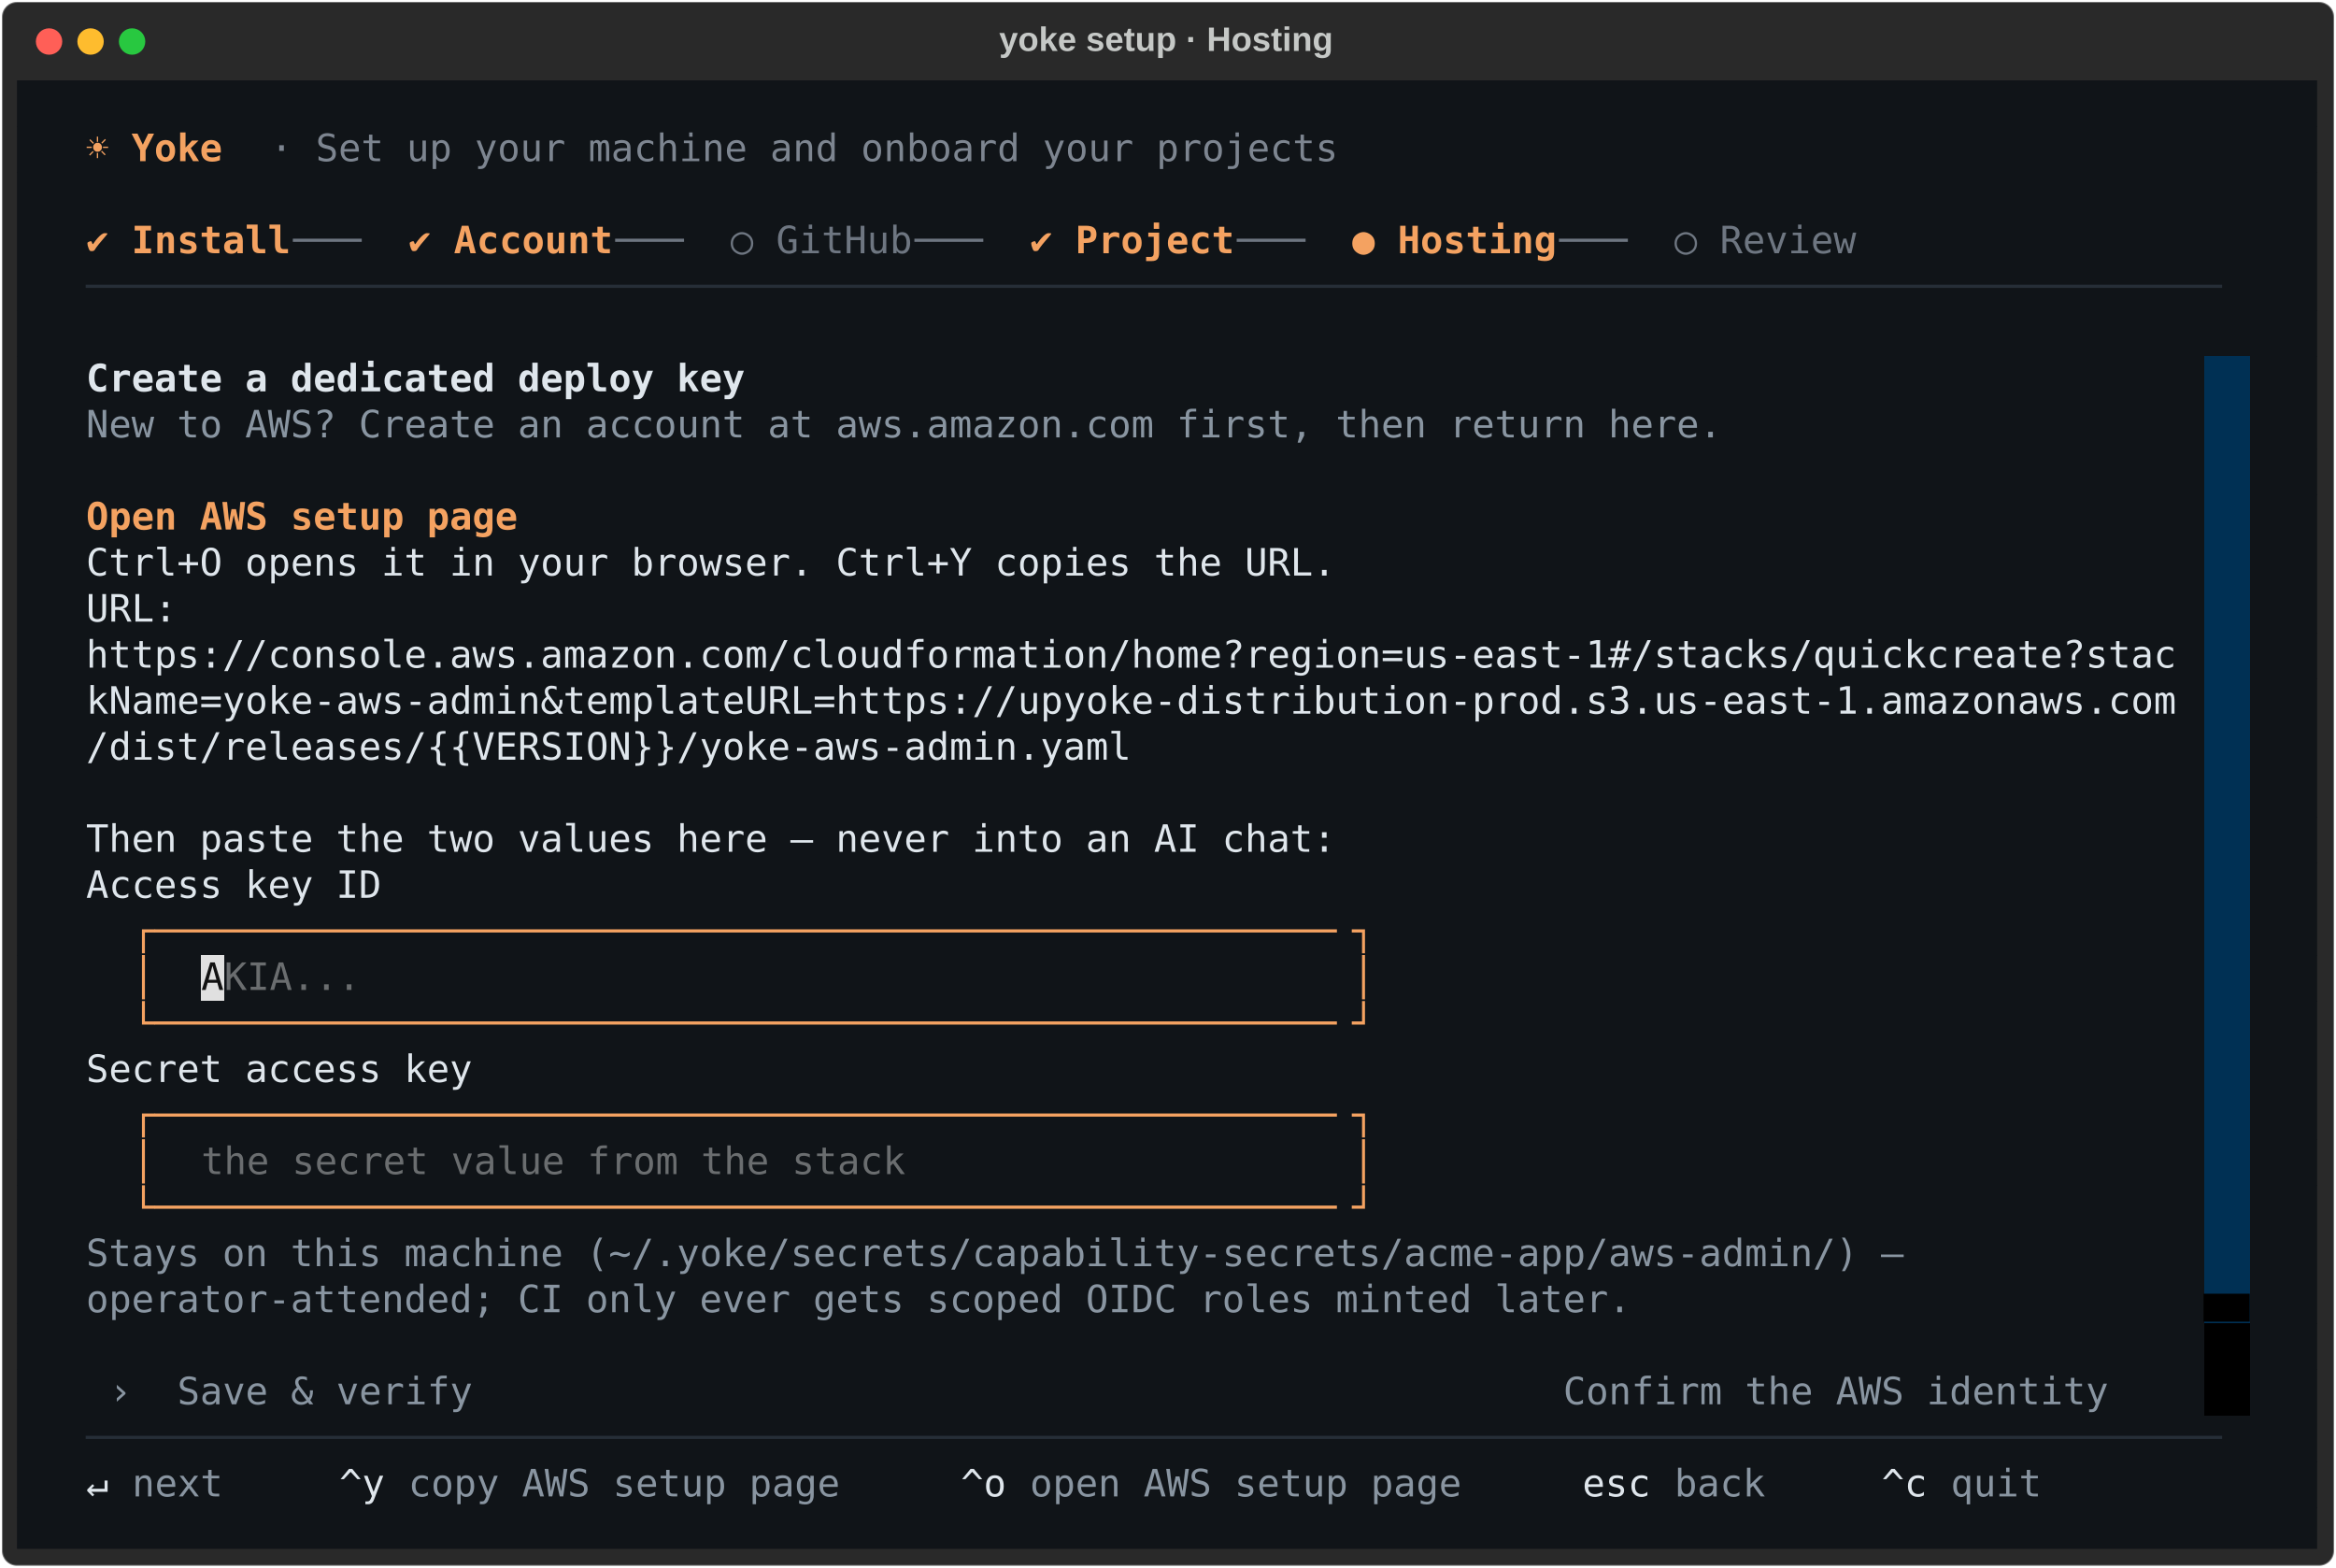
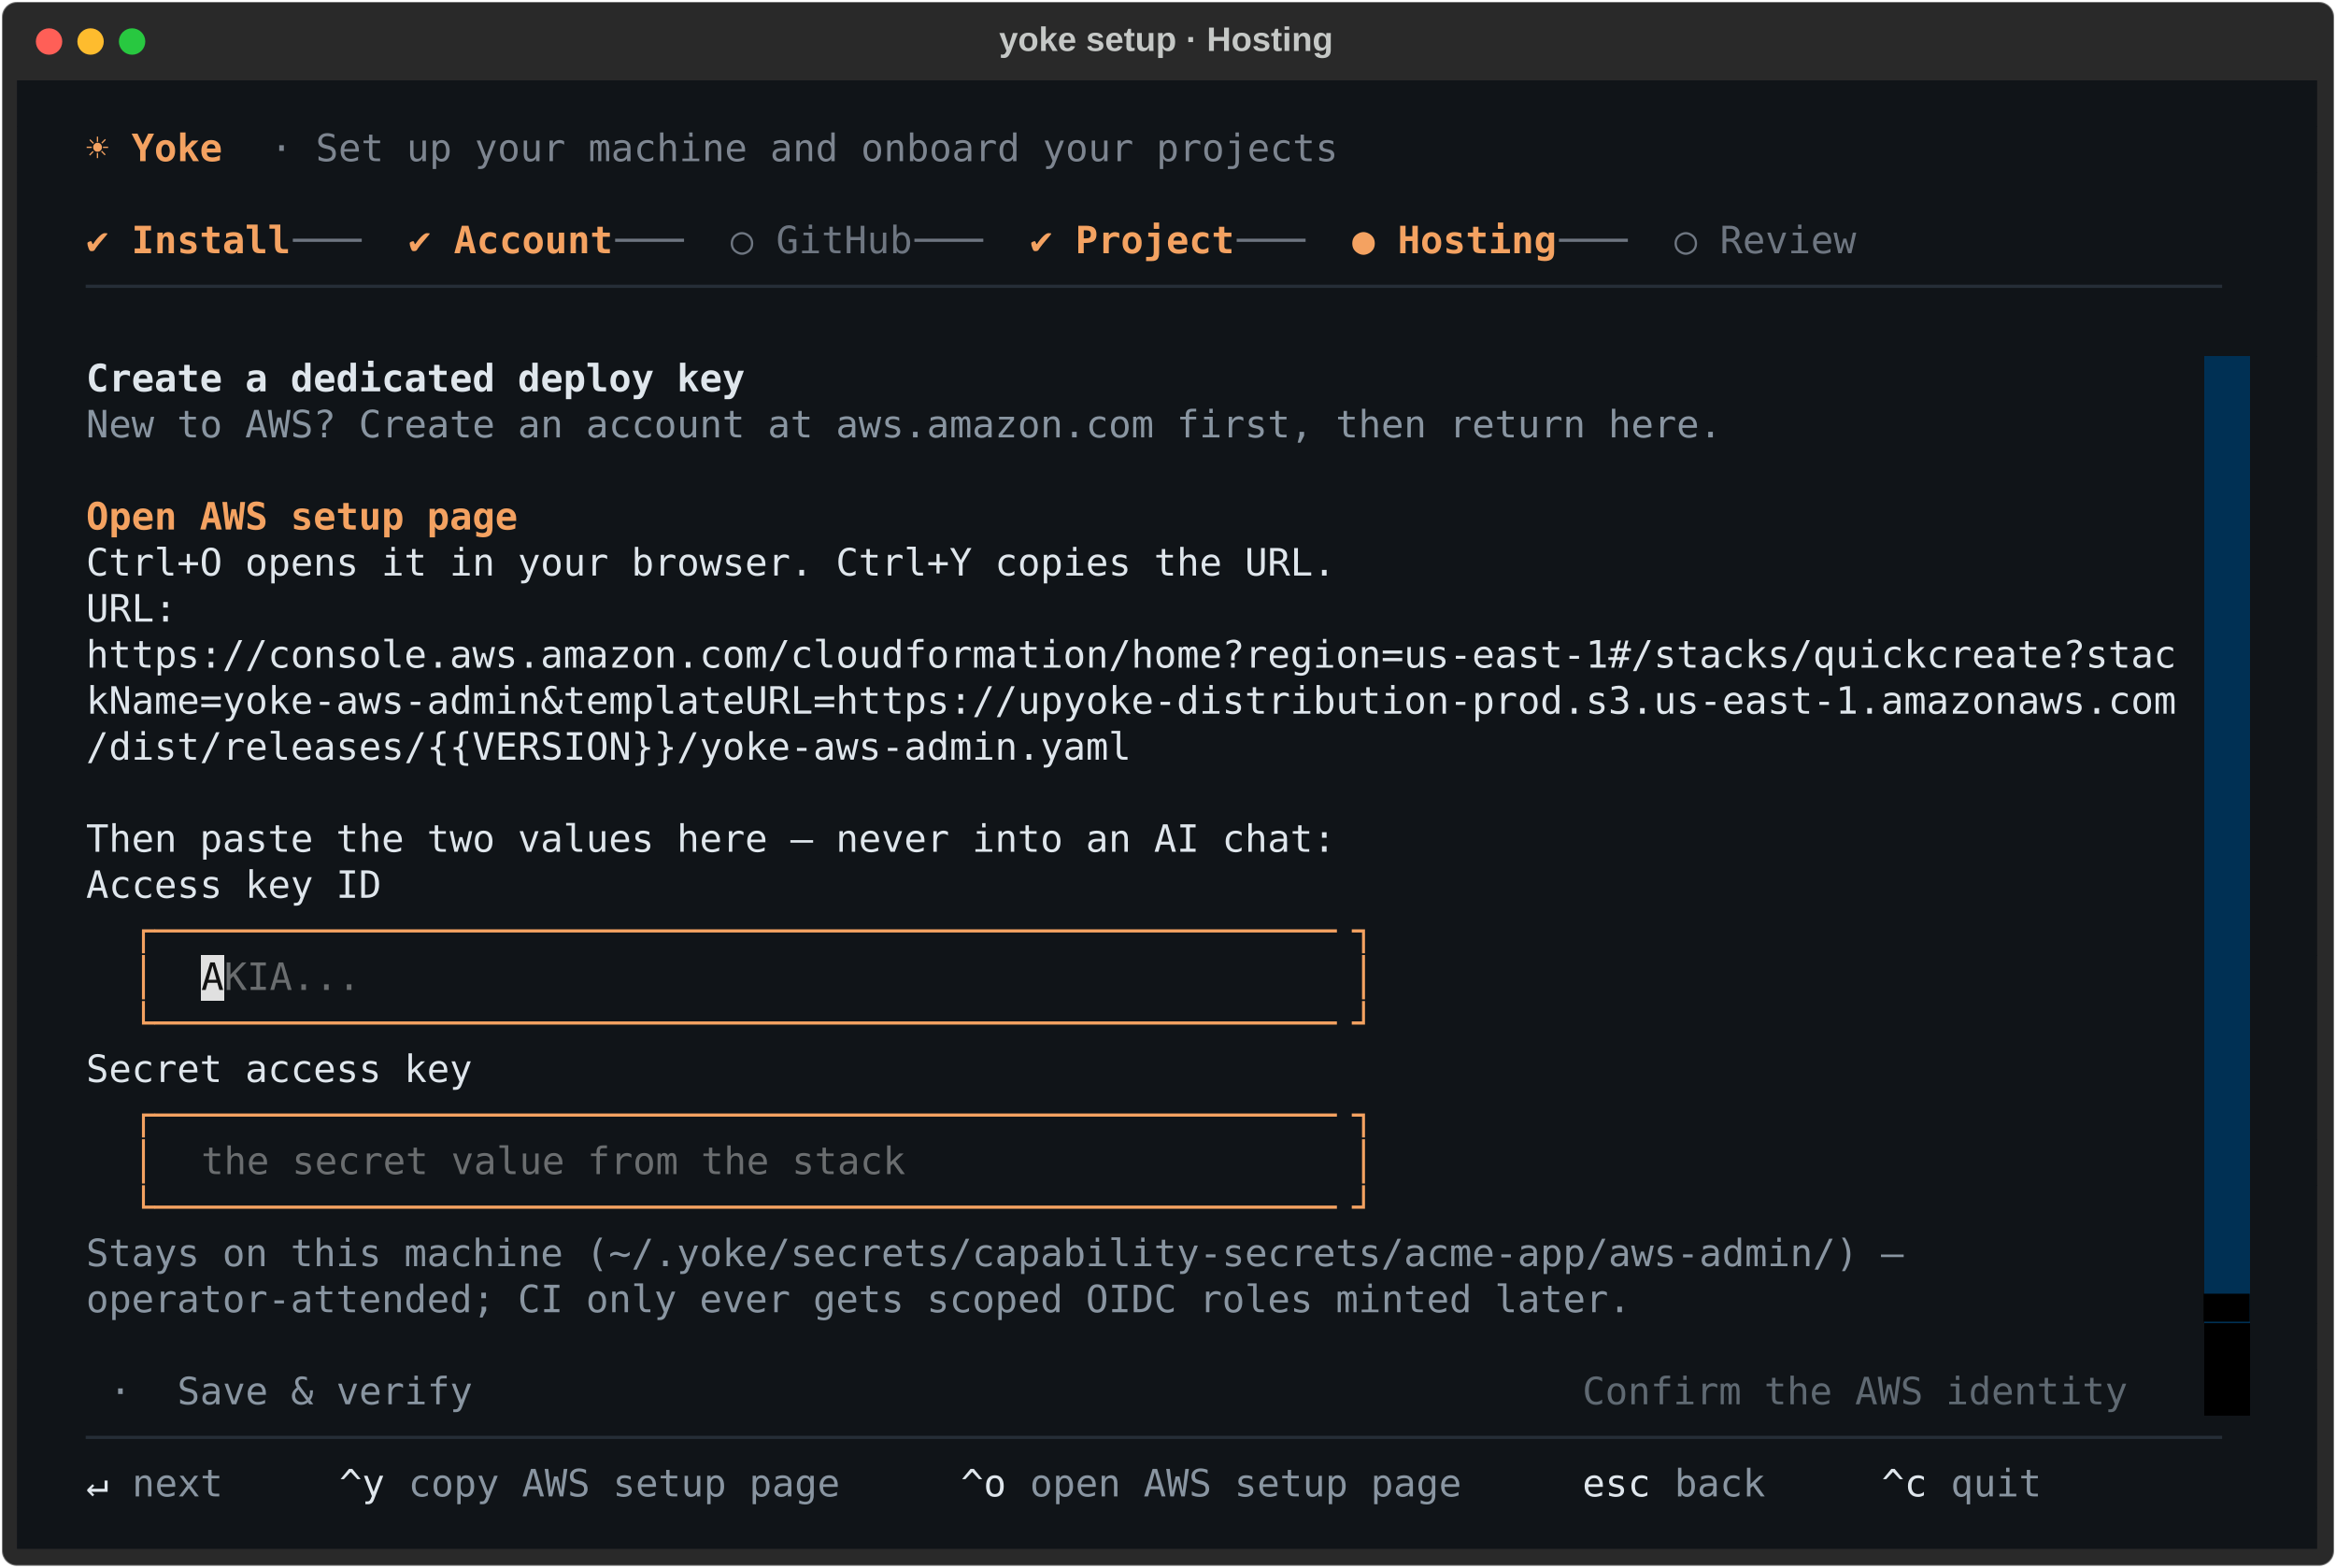
<svg xmlns="http://www.w3.org/2000/svg" class="rich-terminal" viewBox="0 0 1238 830.8">
  <style>

    @font-face {
        font-family: "Fira Code";
        src: local("FiraCode-Regular"),
                url("https://cdnjs.cloudflare.com/ajax/libs/firacode/{{VERSION}}/woff2/FiraCode-Regular.woff2") format("woff2"),
                url("https://cdnjs.cloudflare.com/ajax/libs/firacode/{{VERSION}}/woff/FiraCode-Regular.woff") format("woff");
        font-style: normal;
        font-weight: 400;
    }
    @font-face {
        font-family: "Fira Code";
        src: local("FiraCode-Bold"),
                url("https://cdnjs.cloudflare.com/ajax/libs/firacode/{{VERSION}}/woff2/FiraCode-Bold.woff2") format("woff2"),
                url("https://cdnjs.cloudflare.com/ajax/libs/firacode/{{VERSION}}/woff/FiraCode-Bold.woff") format("woff");
        font-style: bold;
        font-weight: 700;
    }

    .terminal-YOKE-matrix {
        font-family: Fira Code, monospace;
        font-size: 20px;
        line-height: 24.4px;
        font-variant-east-asian: full-width;
    }

    .terminal-YOKE-title {
        font-size: 18px;
        font-weight: bold;
        font-family: arial;
    }

.terminal-YOKE-r2 { fill: #f4a261;font-weight: bold }
.terminal-YOKE-r3 { fill: #dfe6ec }
.terminal-YOKE-r4 { fill: #7d8590 }
.terminal-YOKE-r5 { fill: #6e7681 }
.terminal-YOKE-r6 { fill: #262e37 }
.terminal-YOKE-r7 { fill: #dfe6ec;font-weight: bold }
.terminal-YOKE-r9 { fill: #8995a1 }
.terminal-YOKE-r10 { fill: #f4a261 }
.terminal-YOKE-r11 { fill: #121212 }
.terminal-YOKE-r12 { fill: #6a6d6f }
.terminal-YOKE-r14 { fill: #000000 }
+ .terminal-YOKE-r16 { fill: #5f6972 }
    </style>
  <defs>
    <clipPath id="terminal-YOKE-clip-terminal">
      <rect x="0" y="0" width="1219.0" height="779.8" />
    </clipPath>
    <clipPath id="terminal-YOKE-line-0">
      <rect x="0" y="1.5" width="1220" height="24.65" />
    </clipPath>
    <clipPath id="terminal-YOKE-line-1">
      <rect x="0" y="25.9" width="1220" height="24.65" />
    </clipPath>
    <clipPath id="terminal-YOKE-line-2">
      <rect x="0" y="50.3" width="1220" height="24.65" />
    </clipPath>
    <clipPath id="terminal-YOKE-line-3">
      <rect x="0" y="74.7" width="1220" height="24.65" />
    </clipPath>
    <clipPath id="terminal-YOKE-line-4">
      <rect x="0" y="99.1" width="1220" height="24.65" />
    </clipPath>
    <clipPath id="terminal-YOKE-line-5">
      <rect x="0" y="123.5" width="1220" height="24.65" />
    </clipPath>
    <clipPath id="terminal-YOKE-line-6">
      <rect x="0" y="147.9" width="1220" height="24.65" />
    </clipPath>
    <clipPath id="terminal-YOKE-line-7">
      <rect x="0" y="172.3" width="1220" height="24.65" />
    </clipPath>
    <clipPath id="terminal-YOKE-line-8">
      <rect x="0" y="196.7" width="1220" height="24.65" />
    </clipPath>
    <clipPath id="terminal-YOKE-line-9">
      <rect x="0" y="221.1" width="1220" height="24.65" />
    </clipPath>
    <clipPath id="terminal-YOKE-line-10">
      <rect x="0" y="245.5" width="1220" height="24.65" />
    </clipPath>
    <clipPath id="terminal-YOKE-line-11">
      <rect x="0" y="269.9" width="1220" height="24.65" />
    </clipPath>
    <clipPath id="terminal-YOKE-line-12">
      <rect x="0" y="294.3" width="1220" height="24.65" />
    </clipPath>
    <clipPath id="terminal-YOKE-line-13">
      <rect x="0" y="318.7" width="1220" height="24.65" />
    </clipPath>
    <clipPath id="terminal-YOKE-line-14">
      <rect x="0" y="343.1" width="1220" height="24.65" />
    </clipPath>
    <clipPath id="terminal-YOKE-line-15">
      <rect x="0" y="367.5" width="1220" height="24.65" />
    </clipPath>
    <clipPath id="terminal-YOKE-line-16">
      <rect x="0" y="391.9" width="1220" height="24.65" />
    </clipPath>
    <clipPath id="terminal-YOKE-line-17">
      <rect x="0" y="416.3" width="1220" height="24.65" />
    </clipPath>
    <clipPath id="terminal-YOKE-line-18">
      <rect x="0" y="440.7" width="1220" height="24.65" />
    </clipPath>
    <clipPath id="terminal-YOKE-line-19">
      <rect x="0" y="465.1" width="1220" height="24.65" />
    </clipPath>
    <clipPath id="terminal-YOKE-line-20">
      <rect x="0" y="489.5" width="1220" height="24.65" />
    </clipPath>
    <clipPath id="terminal-YOKE-line-21">
      <rect x="0" y="513.9" width="1220" height="24.65" />
    </clipPath>
    <clipPath id="terminal-YOKE-line-22">
      <rect x="0" y="538.3" width="1220" height="24.65" />
    </clipPath>
    <clipPath id="terminal-YOKE-line-23">
      <rect x="0" y="562.7" width="1220" height="24.65" />
    </clipPath>
    <clipPath id="terminal-YOKE-line-24">
      <rect x="0" y="587.1" width="1220" height="24.65" />
    </clipPath>
    <clipPath id="terminal-YOKE-line-25">
      <rect x="0" y="611.5" width="1220" height="24.65" />
    </clipPath>
    <clipPath id="terminal-YOKE-line-26">
      <rect x="0" y="635.9" width="1220" height="24.65" />
    </clipPath>
    <clipPath id="terminal-YOKE-line-27">
      <rect x="0" y="660.3" width="1220" height="24.65" />
    </clipPath>
    <clipPath id="terminal-YOKE-line-28">
      <rect x="0" y="684.7" width="1220" height="24.65" />
    </clipPath>
    <clipPath id="terminal-YOKE-line-29">
      <rect x="0" y="709.1" width="1220" height="24.65" />
    </clipPath>
    <clipPath id="terminal-YOKE-line-30">
      <rect x="0" y="733.5" width="1220" height="24.65" />
    </clipPath>
  </defs>
  <rect fill="#292929" stroke="rgba(255,255,255,0.35)" stroke-width="1" x="1" y="1" width="1236" height="828.8" rx="8" />
  <text class="terminal-YOKE-title" fill="#c5c8c6" text-anchor="middle" x="618" y="27">yoke setup · Hosting</text>
  <g transform="translate(26,22)">
    <circle cx="0" cy="0" r="7" fill="#ff5f57" />
    <circle cx="22" cy="0" r="7" fill="#febc2e" />
    <circle cx="44" cy="0" r="7" fill="#28c840" />
  </g>
  <g transform="translate(9, 41)" clip-path="url(#terminal-YOKE-clip-terminal)">
    <rect fill="#101418" x="0" y="1.5" width="1220" height="24.65" shape-rendering="crispEdges" />
    <rect fill="#101418" x="0" y="25.9" width="36.6" height="24.65" shape-rendering="crispEdges" />
    <rect fill="#101418" x="36.6" y="25.9" width="73.2" height="24.65" shape-rendering="crispEdges" />
    <rect fill="#101418" x="109.8" y="25.9" width="24.4" height="24.65" shape-rendering="crispEdges" />
    <rect fill="#101418" x="134.2" y="25.9" width="573.4" height="24.65" shape-rendering="crispEdges" />
    <rect fill="#101418" x="707.6" y="25.9" width="475.8" height="24.65" shape-rendering="crispEdges" />
    <rect fill="#101418" x="1183.4" y="25.9" width="36.6" height="24.65" shape-rendering="crispEdges" />
    <rect fill="#101418" x="0" y="50.3" width="1220" height="24.65" shape-rendering="crispEdges" />
    <rect fill="#101418" x="0" y="74.7" width="36.6" height="24.65" shape-rendering="crispEdges" />
    <rect fill="#101418" x="36.6" y="74.7" width="109.8" height="24.65" shape-rendering="crispEdges" />
    <rect fill="#101418" x="146.4" y="74.7" width="61" height="24.65" shape-rendering="crispEdges" />
    <rect fill="#101418" x="207.4" y="74.7" width="109.8" height="24.65" shape-rendering="crispEdges" />
    <rect fill="#101418" x="317.2" y="74.7" width="61" height="24.65" shape-rendering="crispEdges" />
    <rect fill="#101418" x="378.2" y="74.7" width="97.6" height="24.65" shape-rendering="crispEdges" />
    <rect fill="#101418" x="475.8" y="74.7" width="61" height="24.65" shape-rendering="crispEdges" />
    <rect fill="#101418" x="536.8" y="74.7" width="109.8" height="24.65" shape-rendering="crispEdges" />
    <rect fill="#101418" x="646.6" y="74.7" width="61" height="24.65" shape-rendering="crispEdges" />
    <rect fill="#101418" x="707.6" y="74.7" width="109.8" height="24.65" shape-rendering="crispEdges" />
    <rect fill="#101418" x="817.4" y="74.7" width="61" height="24.65" shape-rendering="crispEdges" />
    <rect fill="#101418" x="878.4" y="74.7" width="97.6" height="24.65" shape-rendering="crispEdges" />
    <rect fill="#101418" x="976" y="74.7" width="207.4" height="24.65" shape-rendering="crispEdges" />
    <rect fill="#101418" x="1183.4" y="74.7" width="36.6" height="24.65" shape-rendering="crispEdges" />
    <rect fill="#101418" x="0" y="99.1" width="36.6" height="24.65" shape-rendering="crispEdges" />
    <rect fill="#101418" x="36.6" y="99.1" width="1146.8" height="24.65" shape-rendering="crispEdges" />
    <rect fill="#101418" x="1183.4" y="99.1" width="36.6" height="24.65" shape-rendering="crispEdges" />
    <rect fill="#101418" x="0" y="123.5" width="1220" height="24.65" shape-rendering="crispEdges" />
    <rect fill="#101418" x="0" y="147.9" width="36.6" height="24.65" shape-rendering="crispEdges" />
    <rect fill="#101418" x="36.6" y="147.9" width="353.8" height="24.65" shape-rendering="crispEdges" />
    <rect fill="#101418" x="390.4" y="147.9" width="768.6" height="24.65" shape-rendering="crispEdges" />
    <rect fill="#003054" x="1159" y="147.9" width="24.4" height="24.65" shape-rendering="crispEdges" />
    <rect fill="#101418" x="1183.4" y="147.9" width="36.6" height="24.65" shape-rendering="crispEdges" />
    <rect fill="#101418" x="0" y="172.3" width="36.6" height="24.65" shape-rendering="crispEdges" />
    <rect fill="#101418" x="36.6" y="172.3" width="878.4" height="24.65" shape-rendering="crispEdges" />
    <rect fill="#101418" x="915" y="172.3" width="244" height="24.65" shape-rendering="crispEdges" />
    <rect fill="#003054" x="1159" y="172.3" width="24.4" height="24.65" shape-rendering="crispEdges" />
    <rect fill="#101418" x="1183.4" y="172.3" width="36.6" height="24.65" shape-rendering="crispEdges" />
    <rect fill="#101418" x="0" y="196.7" width="36.6" height="24.65" shape-rendering="crispEdges" />
    <rect fill="#101418" x="36.6" y="196.7" width="0" height="24.65" shape-rendering="crispEdges" />
    <rect fill="#101418" x="36.6" y="196.7" width="1122.4" height="24.65" shape-rendering="crispEdges" />
    <rect fill="#003054" x="1159" y="196.7" width="24.4" height="24.65" shape-rendering="crispEdges" />
    <rect fill="#101418" x="1183.4" y="196.7" width="36.6" height="24.65" shape-rendering="crispEdges" />
    <rect fill="#101418" x="0" y="221.1" width="36.6" height="24.65" shape-rendering="crispEdges" />
    <rect fill="#101418" x="36.6" y="221.1" width="231.8" height="24.65" shape-rendering="crispEdges" />
    <rect fill="#101418" x="268.4" y="221.1" width="890.6" height="24.65" shape-rendering="crispEdges" />
    <rect fill="#003054" x="1159" y="221.1" width="24.4" height="24.65" shape-rendering="crispEdges" />
    <rect fill="#101418" x="1183.4" y="221.1" width="36.6" height="24.65" shape-rendering="crispEdges" />
    <rect fill="#101418" x="0" y="245.5" width="36.6" height="24.65" shape-rendering="crispEdges" />
    <rect fill="#101418" x="36.6" y="245.5" width="671" height="24.65" shape-rendering="crispEdges" />
    <rect fill="#101418" x="707.6" y="245.5" width="451.4" height="24.65" shape-rendering="crispEdges" />
    <rect fill="#003054" x="1159" y="245.5" width="24.4" height="24.65" shape-rendering="crispEdges" />
    <rect fill="#101418" x="1183.4" y="245.5" width="36.6" height="24.65" shape-rendering="crispEdges" />
    <rect fill="#101418" x="0" y="269.9" width="36.6" height="24.65" shape-rendering="crispEdges" />
    <rect fill="#101418" x="36.6" y="269.9" width="48.8" height="24.65" shape-rendering="crispEdges" />
    <rect fill="#101418" x="85.4" y="269.9" width="1073.6" height="24.65" shape-rendering="crispEdges" />
    <rect fill="#003054" x="1159" y="269.9" width="24.4" height="24.65" shape-rendering="crispEdges" />
    <rect fill="#101418" x="1183.4" y="269.9" width="36.6" height="24.65" shape-rendering="crispEdges" />
    <rect fill="#101418" x="0" y="294.3" width="36.6" height="24.65" shape-rendering="crispEdges" />
    <rect fill="#101418" x="36.6" y="294.3" width="1122.4" height="24.65" shape-rendering="crispEdges" />
    <rect fill="#003054" x="1159" y="294.3" width="24.4" height="24.65" shape-rendering="crispEdges" />
    <rect fill="#101418" x="1183.4" y="294.3" width="36.6" height="24.65" shape-rendering="crispEdges" />
    <rect fill="#101418" x="0" y="318.7" width="36.6" height="24.65" shape-rendering="crispEdges" />
    <rect fill="#101418" x="36.6" y="318.7" width="1122.4" height="24.65" shape-rendering="crispEdges" />
    <rect fill="#003054" x="1159" y="318.7" width="24.4" height="24.65" shape-rendering="crispEdges" />
    <rect fill="#101418" x="1183.4" y="318.7" width="36.6" height="24.65" shape-rendering="crispEdges" />
    <rect fill="#101418" x="0" y="343.1" width="36.6" height="24.65" shape-rendering="crispEdges" />
    <rect fill="#101418" x="36.6" y="343.1" width="488" height="24.65" shape-rendering="crispEdges" />
    <rect fill="#101418" x="524.6" y="343.1" width="634.4" height="24.65" shape-rendering="crispEdges" />
    <rect fill="#003054" x="1159" y="343.1" width="24.4" height="24.65" shape-rendering="crispEdges" />
    <rect fill="#101418" x="1183.4" y="343.1" width="36.6" height="24.65" shape-rendering="crispEdges" />
    <rect fill="#101418" x="0" y="367.5" width="36.6" height="24.65" shape-rendering="crispEdges" />
    <rect fill="#101418" x="36.6" y="367.5" width="0" height="24.65" shape-rendering="crispEdges" />
    <rect fill="#101418" x="36.6" y="367.5" width="1122.4" height="24.65" shape-rendering="crispEdges" />
    <rect fill="#003054" x="1159" y="367.5" width="24.4" height="24.65" shape-rendering="crispEdges" />
    <rect fill="#101418" x="1183.4" y="367.5" width="36.6" height="24.65" shape-rendering="crispEdges" />
    <rect fill="#101418" x="0" y="391.9" width="36.6" height="24.65" shape-rendering="crispEdges" />
    <rect fill="#101418" x="36.6" y="391.9" width="671" height="24.65" shape-rendering="crispEdges" />
    <rect fill="#101418" x="707.6" y="391.9" width="451.4" height="24.65" shape-rendering="crispEdges" />
    <rect fill="#003054" x="1159" y="391.9" width="24.4" height="24.65" shape-rendering="crispEdges" />
    <rect fill="#101418" x="1183.4" y="391.9" width="36.6" height="24.65" shape-rendering="crispEdges" />
    <rect fill="#101418" x="0" y="416.3" width="36.6" height="24.65" shape-rendering="crispEdges" />
    <rect fill="#101418" x="36.6" y="416.3" width="183" height="24.65" shape-rendering="crispEdges" />
    <rect fill="#101418" x="219.6" y="416.3" width="939.4" height="24.65" shape-rendering="crispEdges" />
    <rect fill="#003054" x="1159" y="416.3" width="24.4" height="24.65" shape-rendering="crispEdges" />
    <rect fill="#101418" x="1183.4" y="416.3" width="36.6" height="24.65" shape-rendering="crispEdges" />
    <rect fill="#101418" x="0" y="440.7" width="36.6" height="24.65" shape-rendering="crispEdges" />
    <rect fill="#101418" x="36.6" y="440.7" width="24.4" height="24.65" shape-rendering="crispEdges" />
    <rect fill="#101418" x="61" y="440.7" width="12.2" height="24.65" shape-rendering="crispEdges" />
    <rect fill="#101418" x="73.2" y="440.7" width="634.4" height="24.65" shape-rendering="crispEdges" />
    <rect fill="#101418" x="707.6" y="440.7" width="12.2" height="24.65" shape-rendering="crispEdges" />
    <rect fill="#101418" x="719.8" y="440.7" width="439.2" height="24.65" shape-rendering="crispEdges" />
    <rect fill="#003054" x="1159" y="440.7" width="24.4" height="24.65" shape-rendering="crispEdges" />
    <rect fill="#101418" x="1183.4" y="440.7" width="36.6" height="24.65" shape-rendering="crispEdges" />
    <rect fill="#101418" x="0" y="465.1" width="36.6" height="24.65" shape-rendering="crispEdges" />
    <rect fill="#101418" x="36.6" y="465.1" width="24.4" height="24.65" shape-rendering="crispEdges" />
    <rect fill="#101418" x="61" y="465.1" width="12.2" height="24.65" shape-rendering="crispEdges" />
    <rect fill="#101418" x="73.2" y="465.1" width="24.4" height="24.65" shape-rendering="crispEdges" />
    <rect fill="#e0e0e0" x="97.6" y="465.1" width="12.2" height="24.65" shape-rendering="crispEdges" />
    <rect fill="#101418" x="109.8" y="465.1" width="73.2" height="24.65" shape-rendering="crispEdges" />
    <rect fill="#101418" x="183" y="465.1" width="500.2" height="24.65" shape-rendering="crispEdges" />
    <rect fill="#101418" x="683.2" y="465.1" width="24.4" height="24.65" shape-rendering="crispEdges" />
    <rect fill="#101418" x="707.6" y="465.1" width="12.2" height="24.65" shape-rendering="crispEdges" />
    <rect fill="#101418" x="719.8" y="465.1" width="439.2" height="24.65" shape-rendering="crispEdges" />
    <rect fill="#003054" x="1159" y="465.1" width="24.4" height="24.65" shape-rendering="crispEdges" />
    <rect fill="#101418" x="1183.4" y="465.1" width="36.6" height="24.65" shape-rendering="crispEdges" />
    <rect fill="#101418" x="0" y="489.5" width="36.6" height="24.65" shape-rendering="crispEdges" />
    <rect fill="#101418" x="36.6" y="489.5" width="24.4" height="24.65" shape-rendering="crispEdges" />
    <rect fill="#101418" x="61" y="489.5" width="12.2" height="24.65" shape-rendering="crispEdges" />
    <rect fill="#101418" x="73.2" y="489.5" width="634.4" height="24.65" shape-rendering="crispEdges" />
    <rect fill="#101418" x="707.6" y="489.5" width="12.2" height="24.65" shape-rendering="crispEdges" />
    <rect fill="#101418" x="719.8" y="489.5" width="439.2" height="24.65" shape-rendering="crispEdges" />
    <rect fill="#003054" x="1159" y="489.5" width="24.4" height="24.65" shape-rendering="crispEdges" />
    <rect fill="#101418" x="1183.4" y="489.5" width="36.6" height="24.65" shape-rendering="crispEdges" />
    <rect fill="#101418" x="0" y="513.9" width="36.6" height="24.65" shape-rendering="crispEdges" />
    <rect fill="#101418" x="36.6" y="513.9" width="231.8" height="24.65" shape-rendering="crispEdges" />
    <rect fill="#101418" x="268.4" y="513.9" width="890.6" height="24.65" shape-rendering="crispEdges" />
    <rect fill="#003054" x="1159" y="513.9" width="24.4" height="24.65" shape-rendering="crispEdges" />
    <rect fill="#101418" x="1183.4" y="513.9" width="36.6" height="24.65" shape-rendering="crispEdges" />
    <rect fill="#101418" x="0" y="538.3" width="36.6" height="24.65" shape-rendering="crispEdges" />
    <rect fill="#101418" x="36.6" y="538.3" width="24.4" height="24.65" shape-rendering="crispEdges" />
    <rect fill="#101418" x="61" y="538.3" width="12.2" height="24.65" shape-rendering="crispEdges" />
    <rect fill="#101418" x="73.2" y="538.3" width="634.4" height="24.65" shape-rendering="crispEdges" />
    <rect fill="#101418" x="707.6" y="538.3" width="12.2" height="24.65" shape-rendering="crispEdges" />
    <rect fill="#101418" x="719.8" y="538.3" width="439.2" height="24.65" shape-rendering="crispEdges" />
    <rect fill="#003054" x="1159" y="538.3" width="24.4" height="24.65" shape-rendering="crispEdges" />
    <rect fill="#101418" x="1183.4" y="538.3" width="36.6" height="24.65" shape-rendering="crispEdges" />
    <rect fill="#101418" x="0" y="562.7" width="36.6" height="24.65" shape-rendering="crispEdges" />
    <rect fill="#101418" x="36.6" y="562.7" width="24.4" height="24.65" shape-rendering="crispEdges" />
    <rect fill="#101418" x="61" y="562.7" width="12.2" height="24.65" shape-rendering="crispEdges" />
    <rect fill="#101418" x="73.2" y="562.7" width="24.4" height="24.65" shape-rendering="crispEdges" />
    <rect fill="#101418" x="97.6" y="562.7" width="378.2" height="24.65" shape-rendering="crispEdges" />
    <rect fill="#101418" x="475.8" y="562.7" width="207.4" height="24.65" shape-rendering="crispEdges" />
    <rect fill="#101418" x="683.2" y="562.7" width="24.4" height="24.65" shape-rendering="crispEdges" />
    <rect fill="#101418" x="707.6" y="562.7" width="12.2" height="24.65" shape-rendering="crispEdges" />
    <rect fill="#101418" x="719.8" y="562.7" width="439.2" height="24.65" shape-rendering="crispEdges" />
    <rect fill="#003054" x="1159" y="562.7" width="24.4" height="24.65" shape-rendering="crispEdges" />
    <rect fill="#101418" x="1183.4" y="562.7" width="36.6" height="24.65" shape-rendering="crispEdges" />
    <rect fill="#101418" x="0" y="587.1" width="36.6" height="24.65" shape-rendering="crispEdges" />
    <rect fill="#101418" x="36.6" y="587.1" width="24.4" height="24.65" shape-rendering="crispEdges" />
    <rect fill="#101418" x="61" y="587.1" width="12.2" height="24.65" shape-rendering="crispEdges" />
    <rect fill="#101418" x="73.2" y="587.1" width="634.4" height="24.65" shape-rendering="crispEdges" />
    <rect fill="#101418" x="707.6" y="587.1" width="12.2" height="24.65" shape-rendering="crispEdges" />
    <rect fill="#101418" x="719.8" y="587.1" width="439.2" height="24.65" shape-rendering="crispEdges" />
    <rect fill="#003054" x="1159" y="587.1" width="24.4" height="24.65" shape-rendering="crispEdges" />
    <rect fill="#101418" x="1183.4" y="587.1" width="36.6" height="24.65" shape-rendering="crispEdges" />
    <rect fill="#101418" x="0" y="611.5" width="36.6" height="24.65" shape-rendering="crispEdges" />
    <rect fill="#101418" x="36.6" y="611.5" width="1000.4" height="24.65" shape-rendering="crispEdges" />
    <rect fill="#101418" x="1037" y="611.5" width="122" height="24.65" shape-rendering="crispEdges" />
    <rect fill="#003054" x="1159" y="611.5" width="24.4" height="24.65" shape-rendering="crispEdges" />
    <rect fill="#101418" x="1183.4" y="611.5" width="36.6" height="24.65" shape-rendering="crispEdges" />
    <rect fill="#101418" x="0" y="635.9" width="36.6" height="24.65" shape-rendering="crispEdges" />
    <rect fill="#101418" x="36.6" y="635.9" width="854" height="24.65" shape-rendering="crispEdges" />
    <rect fill="#101418" x="890.6" y="635.9" width="268.4" height="24.65" shape-rendering="crispEdges" />
    <rect fill="#003054" x="1159" y="635.9" width="24.4" height="24.65" shape-rendering="crispEdges" />
    <rect fill="#101418" x="1183.4" y="635.9" width="36.6" height="24.65" shape-rendering="crispEdges" />
    <rect fill="#101418" x="0" y="660.3" width="36.6" height="24.65" shape-rendering="crispEdges" />
    <rect fill="#101418" x="36.6" y="660.3" width="0" height="24.65" shape-rendering="crispEdges" />
    <rect fill="#101418" x="36.6" y="660.3" width="1122.4" height="24.65" shape-rendering="crispEdges" />
    <rect fill="#000000" x="1159" y="660.3" width="24.4" height="24.65" shape-rendering="crispEdges" />
    <rect fill="#101418" x="1183.4" y="660.3" width="36.6" height="24.65" shape-rendering="crispEdges" />
    <rect fill="#101418" x="0" y="684.7" width="36.6" height="24.65" shape-rendering="crispEdges" />
    <rect fill="#101418" x="36.6" y="684.7" width="12.2" height="24.65" shape-rendering="crispEdges" />
-     <rect fill="#101418" x="48.8" y="684.7" width="1073.6" height="24.65" shape-rendering="crispEdges" />
+     <rect fill="#101418" x="48.8" y="684.7" width="780.8" height="24.65" shape-rendering="crispEdges" />
+     <rect fill="#101418" x="829.6" y="684.7" width="292.8" height="24.65" shape-rendering="crispEdges" />
    <rect fill="#101418" x="1122.4" y="684.7" width="36.6" height="24.65" shape-rendering="crispEdges" />
    <rect fill="#000000" x="1159" y="684.7" width="24.4" height="24.65" shape-rendering="crispEdges" />
    <rect fill="#101418" x="1183.4" y="684.7" width="36.6" height="24.65" shape-rendering="crispEdges" />
    <rect fill="#101418" x="0" y="709.1" width="36.6" height="24.65" shape-rendering="crispEdges" />
    <rect fill="#101418" x="36.6" y="709.1" width="1146.8" height="24.65" shape-rendering="crispEdges" />
    <rect fill="#101418" x="1183.4" y="709.1" width="36.6" height="24.65" shape-rendering="crispEdges" />
    <rect fill="#101418" x="0" y="733.5" width="36.6" height="24.65" shape-rendering="crispEdges" />
    <rect fill="#101418" x="36.6" y="733.5" width="12.2" height="24.65" shape-rendering="crispEdges" />
    <rect fill="#101418" x="48.8" y="733.5" width="12.2" height="24.65" shape-rendering="crispEdges" />
    <rect fill="#101418" x="61" y="733.5" width="48.8" height="24.65" shape-rendering="crispEdges" />
    <rect fill="#101418" x="109.8" y="733.5" width="61" height="24.65" shape-rendering="crispEdges" />
    <rect fill="#101418" x="170.8" y="733.5" width="24.4" height="24.65" shape-rendering="crispEdges" />
    <rect fill="#101418" x="195.2" y="733.5" width="12.2" height="24.65" shape-rendering="crispEdges" />
    <rect fill="#101418" x="207.4" y="733.5" width="231.8" height="24.65" shape-rendering="crispEdges" />
    <rect fill="#101418" x="439.2" y="733.5" width="61" height="24.65" shape-rendering="crispEdges" />
    <rect fill="#101418" x="500.2" y="733.5" width="24.4" height="24.65" shape-rendering="crispEdges" />
    <rect fill="#101418" x="524.6" y="733.5" width="12.2" height="24.65" shape-rendering="crispEdges" />
    <rect fill="#101418" x="536.8" y="733.5" width="231.8" height="24.65" shape-rendering="crispEdges" />
    <rect fill="#101418" x="768.6" y="733.5" width="61" height="24.65" shape-rendering="crispEdges" />
    <rect fill="#101418" x="829.6" y="733.5" width="36.6" height="24.65" shape-rendering="crispEdges" />
    <rect fill="#101418" x="866.2" y="733.5" width="12.2" height="24.65" shape-rendering="crispEdges" />
    <rect fill="#101418" x="878.4" y="733.5" width="48.8" height="24.65" shape-rendering="crispEdges" />
    <rect fill="#101418" x="927.2" y="733.5" width="61" height="24.65" shape-rendering="crispEdges" />
    <rect fill="#101418" x="988.2" y="733.5" width="24.4" height="24.65" shape-rendering="crispEdges" />
    <rect fill="#101418" x="1012.6" y="733.5" width="12.2" height="24.65" shape-rendering="crispEdges" />
    <rect fill="#101418" x="1024.8" y="733.5" width="48.8" height="24.65" shape-rendering="crispEdges" />
    <rect fill="#101418" x="1073.6" y="733.5" width="109.8" height="24.65" shape-rendering="crispEdges" />
    <rect fill="#101418" x="1183.4" y="733.5" width="36.6" height="24.65" shape-rendering="crispEdges" />
    <rect fill="#101418" x="0" y="757.9" width="1220" height="24.65" shape-rendering="crispEdges" />
    <g class="terminal-YOKE-matrix">
      <text class="terminal-YOKE-r2" x="36.6" y="44.4" textLength="73.2" clip-path="url(#terminal-YOKE-line-1)">☀ Yoke</text>
      <text class="terminal-YOKE-r4" x="134.2" y="44.4" textLength="573.4" clip-path="url(#terminal-YOKE-line-1)">· Set up your machine and onboard your projects</text>
      <text class="terminal-YOKE-r2" x="36.6" y="93.2" textLength="109.8" clip-path="url(#terminal-YOKE-line-3)">✔ Install</text>
      <text class="terminal-YOKE-r5" x="146.4" y="93.2" textLength="61" clip-path="url(#terminal-YOKE-line-3)"> ─── </text>
      <text class="terminal-YOKE-r2" x="207.4" y="93.2" textLength="109.8" clip-path="url(#terminal-YOKE-line-3)">✔ Account</text>
      <text class="terminal-YOKE-r5" x="317.2" y="93.2" textLength="61" clip-path="url(#terminal-YOKE-line-3)"> ─── </text>
      <text class="terminal-YOKE-r5" x="378.2" y="93.2" textLength="97.6" clip-path="url(#terminal-YOKE-line-3)">○ GitHub</text>
      <text class="terminal-YOKE-r5" x="475.8" y="93.2" textLength="61" clip-path="url(#terminal-YOKE-line-3)"> ─── </text>
      <text class="terminal-YOKE-r2" x="536.8" y="93.2" textLength="109.8" clip-path="url(#terminal-YOKE-line-3)">✔ Project</text>
      <text class="terminal-YOKE-r5" x="646.6" y="93.2" textLength="61" clip-path="url(#terminal-YOKE-line-3)"> ─── </text>
      <text class="terminal-YOKE-r2" x="707.6" y="93.2" textLength="109.8" clip-path="url(#terminal-YOKE-line-3)">● Hosting</text>
      <text class="terminal-YOKE-r5" x="817.4" y="93.2" textLength="61" clip-path="url(#terminal-YOKE-line-3)"> ─── </text>
      <text class="terminal-YOKE-r5" x="878.4" y="93.2" textLength="97.6" clip-path="url(#terminal-YOKE-line-3)">○ Review</text>
      <text class="terminal-YOKE-r6" x="36.6" y="117.6" textLength="1146.8" clip-path="url(#terminal-YOKE-line-4)">──────────────────────────────────────────────────────────────────────────────────────────────</text>
      <text class="terminal-YOKE-r7" x="36.6" y="166.4" textLength="353.8" clip-path="url(#terminal-YOKE-line-6)">Create a dedicated deploy key</text>
      <text class="terminal-YOKE-r9" x="36.6" y="190.8" textLength="878.4" clip-path="url(#terminal-YOKE-line-7)">New to AWS? Create an account at aws.amazon.com first, then return here.</text>
      <text class="terminal-YOKE-r2" x="36.6" y="239.6" textLength="231.8" clip-path="url(#terminal-YOKE-line-9)">Open AWS setup page</text>
      <text class="terminal-YOKE-r3" x="36.6" y="264" textLength="671" clip-path="url(#terminal-YOKE-line-10)">Ctrl+O opens it in your browser. Ctrl+Y copies the URL.</text>
      <text class="terminal-YOKE-r3" x="36.6" y="288.4" textLength="48.8" clip-path="url(#terminal-YOKE-line-11)">URL:</text>
      <text class="terminal-YOKE-r3" x="36.6" y="312.8" textLength="1122.4" clip-path="url(#terminal-YOKE-line-12)">https://console.aws.amazon.com/cloudformation/home?region=us-east-1#/stacks/quickcreate?stac</text>
      <text class="terminal-YOKE-r3" x="36.6" y="337.2" textLength="1122.4" clip-path="url(#terminal-YOKE-line-13)">kName=yoke-aws-admin&amp;templateURL=https://upyoke-distribution-prod.s3.us-east-1.amazonaws.com</text>
      <text class="terminal-YOKE-r3" x="36.6" y="361.6" textLength="488" clip-path="url(#terminal-YOKE-line-14)">/dist/releases/{{VERSION}}/yoke-aws-admin.yaml</text>
      <text class="terminal-YOKE-r3" x="36.6" y="410.4" textLength="671" clip-path="url(#terminal-YOKE-line-16)">Then paste the two values here — never into an AI chat:</text>
      <text class="terminal-YOKE-r3" x="36.6" y="434.8" textLength="183" clip-path="url(#terminal-YOKE-line-17)">  Access key ID</text>
      <text class="terminal-YOKE-r10" x="61" y="459.2" textLength="12.2" clip-path="url(#terminal-YOKE-line-18)">┌</text>
      <text class="terminal-YOKE-r10" x="73.2" y="459.2" textLength="634.4" clip-path="url(#terminal-YOKE-line-18)">────────────────────────────────────────────────────</text>
      <text class="terminal-YOKE-r10" x="707.6" y="459.2" textLength="12.2" clip-path="url(#terminal-YOKE-line-18)">┐</text>
      <text class="terminal-YOKE-r10" x="61" y="483.6" textLength="12.2" clip-path="url(#terminal-YOKE-line-19)">│</text>
      <text class="terminal-YOKE-r11" x="97.6" y="483.6" textLength="12.2" clip-path="url(#terminal-YOKE-line-19)">A</text>
      <text class="terminal-YOKE-r12" x="109.8" y="483.6" textLength="73.2" clip-path="url(#terminal-YOKE-line-19)">KIA...</text>
      <text class="terminal-YOKE-r10" x="707.6" y="483.6" textLength="12.2" clip-path="url(#terminal-YOKE-line-19)">│</text>
      <text class="terminal-YOKE-r10" x="61" y="508" textLength="12.2" clip-path="url(#terminal-YOKE-line-20)">└</text>
      <text class="terminal-YOKE-r10" x="73.2" y="508" textLength="634.4" clip-path="url(#terminal-YOKE-line-20)">────────────────────────────────────────────────────</text>
      <text class="terminal-YOKE-r10" x="707.6" y="508" textLength="12.2" clip-path="url(#terminal-YOKE-line-20)">┘</text>
      <text class="terminal-YOKE-r3" x="36.6" y="532.4" textLength="231.8" clip-path="url(#terminal-YOKE-line-21)">  Secret access key</text>
      <text class="terminal-YOKE-r10" x="61" y="556.8" textLength="12.2" clip-path="url(#terminal-YOKE-line-22)">┌</text>
      <text class="terminal-YOKE-r10" x="73.2" y="556.8" textLength="634.4" clip-path="url(#terminal-YOKE-line-22)">────────────────────────────────────────────────────</text>
      <text class="terminal-YOKE-r10" x="707.6" y="556.8" textLength="12.2" clip-path="url(#terminal-YOKE-line-22)">┐</text>
      <text class="terminal-YOKE-r10" x="61" y="581.2" textLength="12.2" clip-path="url(#terminal-YOKE-line-23)">│</text>
      <text class="terminal-YOKE-r12" x="97.6" y="581.2" textLength="378.2" clip-path="url(#terminal-YOKE-line-23)">the secret value from the stack</text>
      <text class="terminal-YOKE-r10" x="707.6" y="581.2" textLength="12.2" clip-path="url(#terminal-YOKE-line-23)">│</text>
      <text class="terminal-YOKE-r10" x="61" y="605.6" textLength="12.2" clip-path="url(#terminal-YOKE-line-24)">└</text>
      <text class="terminal-YOKE-r10" x="73.2" y="605.6" textLength="634.4" clip-path="url(#terminal-YOKE-line-24)">────────────────────────────────────────────────────</text>
      <text class="terminal-YOKE-r10" x="707.6" y="605.6" textLength="12.2" clip-path="url(#terminal-YOKE-line-24)">┘</text>
      <text class="terminal-YOKE-r9" x="36.6" y="630" textLength="1000.4" clip-path="url(#terminal-YOKE-line-25)">  Stays on this machine (~/.yoke/secrets/capability-secrets/acme-app/aws-admin/) —</text>
      <text class="terminal-YOKE-r9" x="36.6" y="654.4" textLength="854" clip-path="url(#terminal-YOKE-line-26)">  operator-attended; CI only ever gets scoped OIDC roles minted later.</text>
      <text class="terminal-YOKE-r14" x="1159" y="654.4" textLength="24.4" clip-path="url(#terminal-YOKE-line-26)">▅▅</text>
-       <text class="terminal-YOKE-r9" x="48.8" y="703.2" textLength="1073.6" clip-path="url(#terminal-YOKE-line-28)">›  Save &amp; verify                                                Confirm the AWS identity</text>
+       <text class="terminal-YOKE-r9" x="48.8" y="703.2" textLength="780.8" clip-path="url(#terminal-YOKE-line-28)"> ·  Save &amp; verify                                               </text>
+       <text class="terminal-YOKE-r16" x="829.6" y="703.2" textLength="292.8" clip-path="url(#terminal-YOKE-line-28)">Confirm the AWS identity</text>
      <text class="terminal-YOKE-r6" x="36.6" y="727.6" textLength="1146.8" clip-path="url(#terminal-YOKE-line-29)">──────────────────────────────────────────────────────────────────────────────────────────────</text>
      <text class="terminal-YOKE-r3" x="36.6" y="752" textLength="12.2" clip-path="url(#terminal-YOKE-line-30)">↵</text>
      <text class="terminal-YOKE-r9" x="61" y="752" textLength="48.8" clip-path="url(#terminal-YOKE-line-30)">next</text>
      <text class="terminal-YOKE-r3" x="170.8" y="752" textLength="24.4" clip-path="url(#terminal-YOKE-line-30)">^y</text>
      <text class="terminal-YOKE-r9" x="207.4" y="752" textLength="231.8" clip-path="url(#terminal-YOKE-line-30)">copy AWS setup page</text>
      <text class="terminal-YOKE-r3" x="500.2" y="752" textLength="24.4" clip-path="url(#terminal-YOKE-line-30)">^o</text>
      <text class="terminal-YOKE-r9" x="536.8" y="752" textLength="231.8" clip-path="url(#terminal-YOKE-line-30)">open AWS setup page</text>
      <text class="terminal-YOKE-r3" x="829.6" y="752" textLength="36.6" clip-path="url(#terminal-YOKE-line-30)">esc</text>
      <text class="terminal-YOKE-r9" x="878.4" y="752" textLength="48.8" clip-path="url(#terminal-YOKE-line-30)">back</text>
      <text class="terminal-YOKE-r3" x="988.2" y="752" textLength="24.4" clip-path="url(#terminal-YOKE-line-30)">^c</text>
      <text class="terminal-YOKE-r9" x="1024.8" y="752" textLength="48.8" clip-path="url(#terminal-YOKE-line-30)">quit</text>
    </g>
  </g>
</svg>
